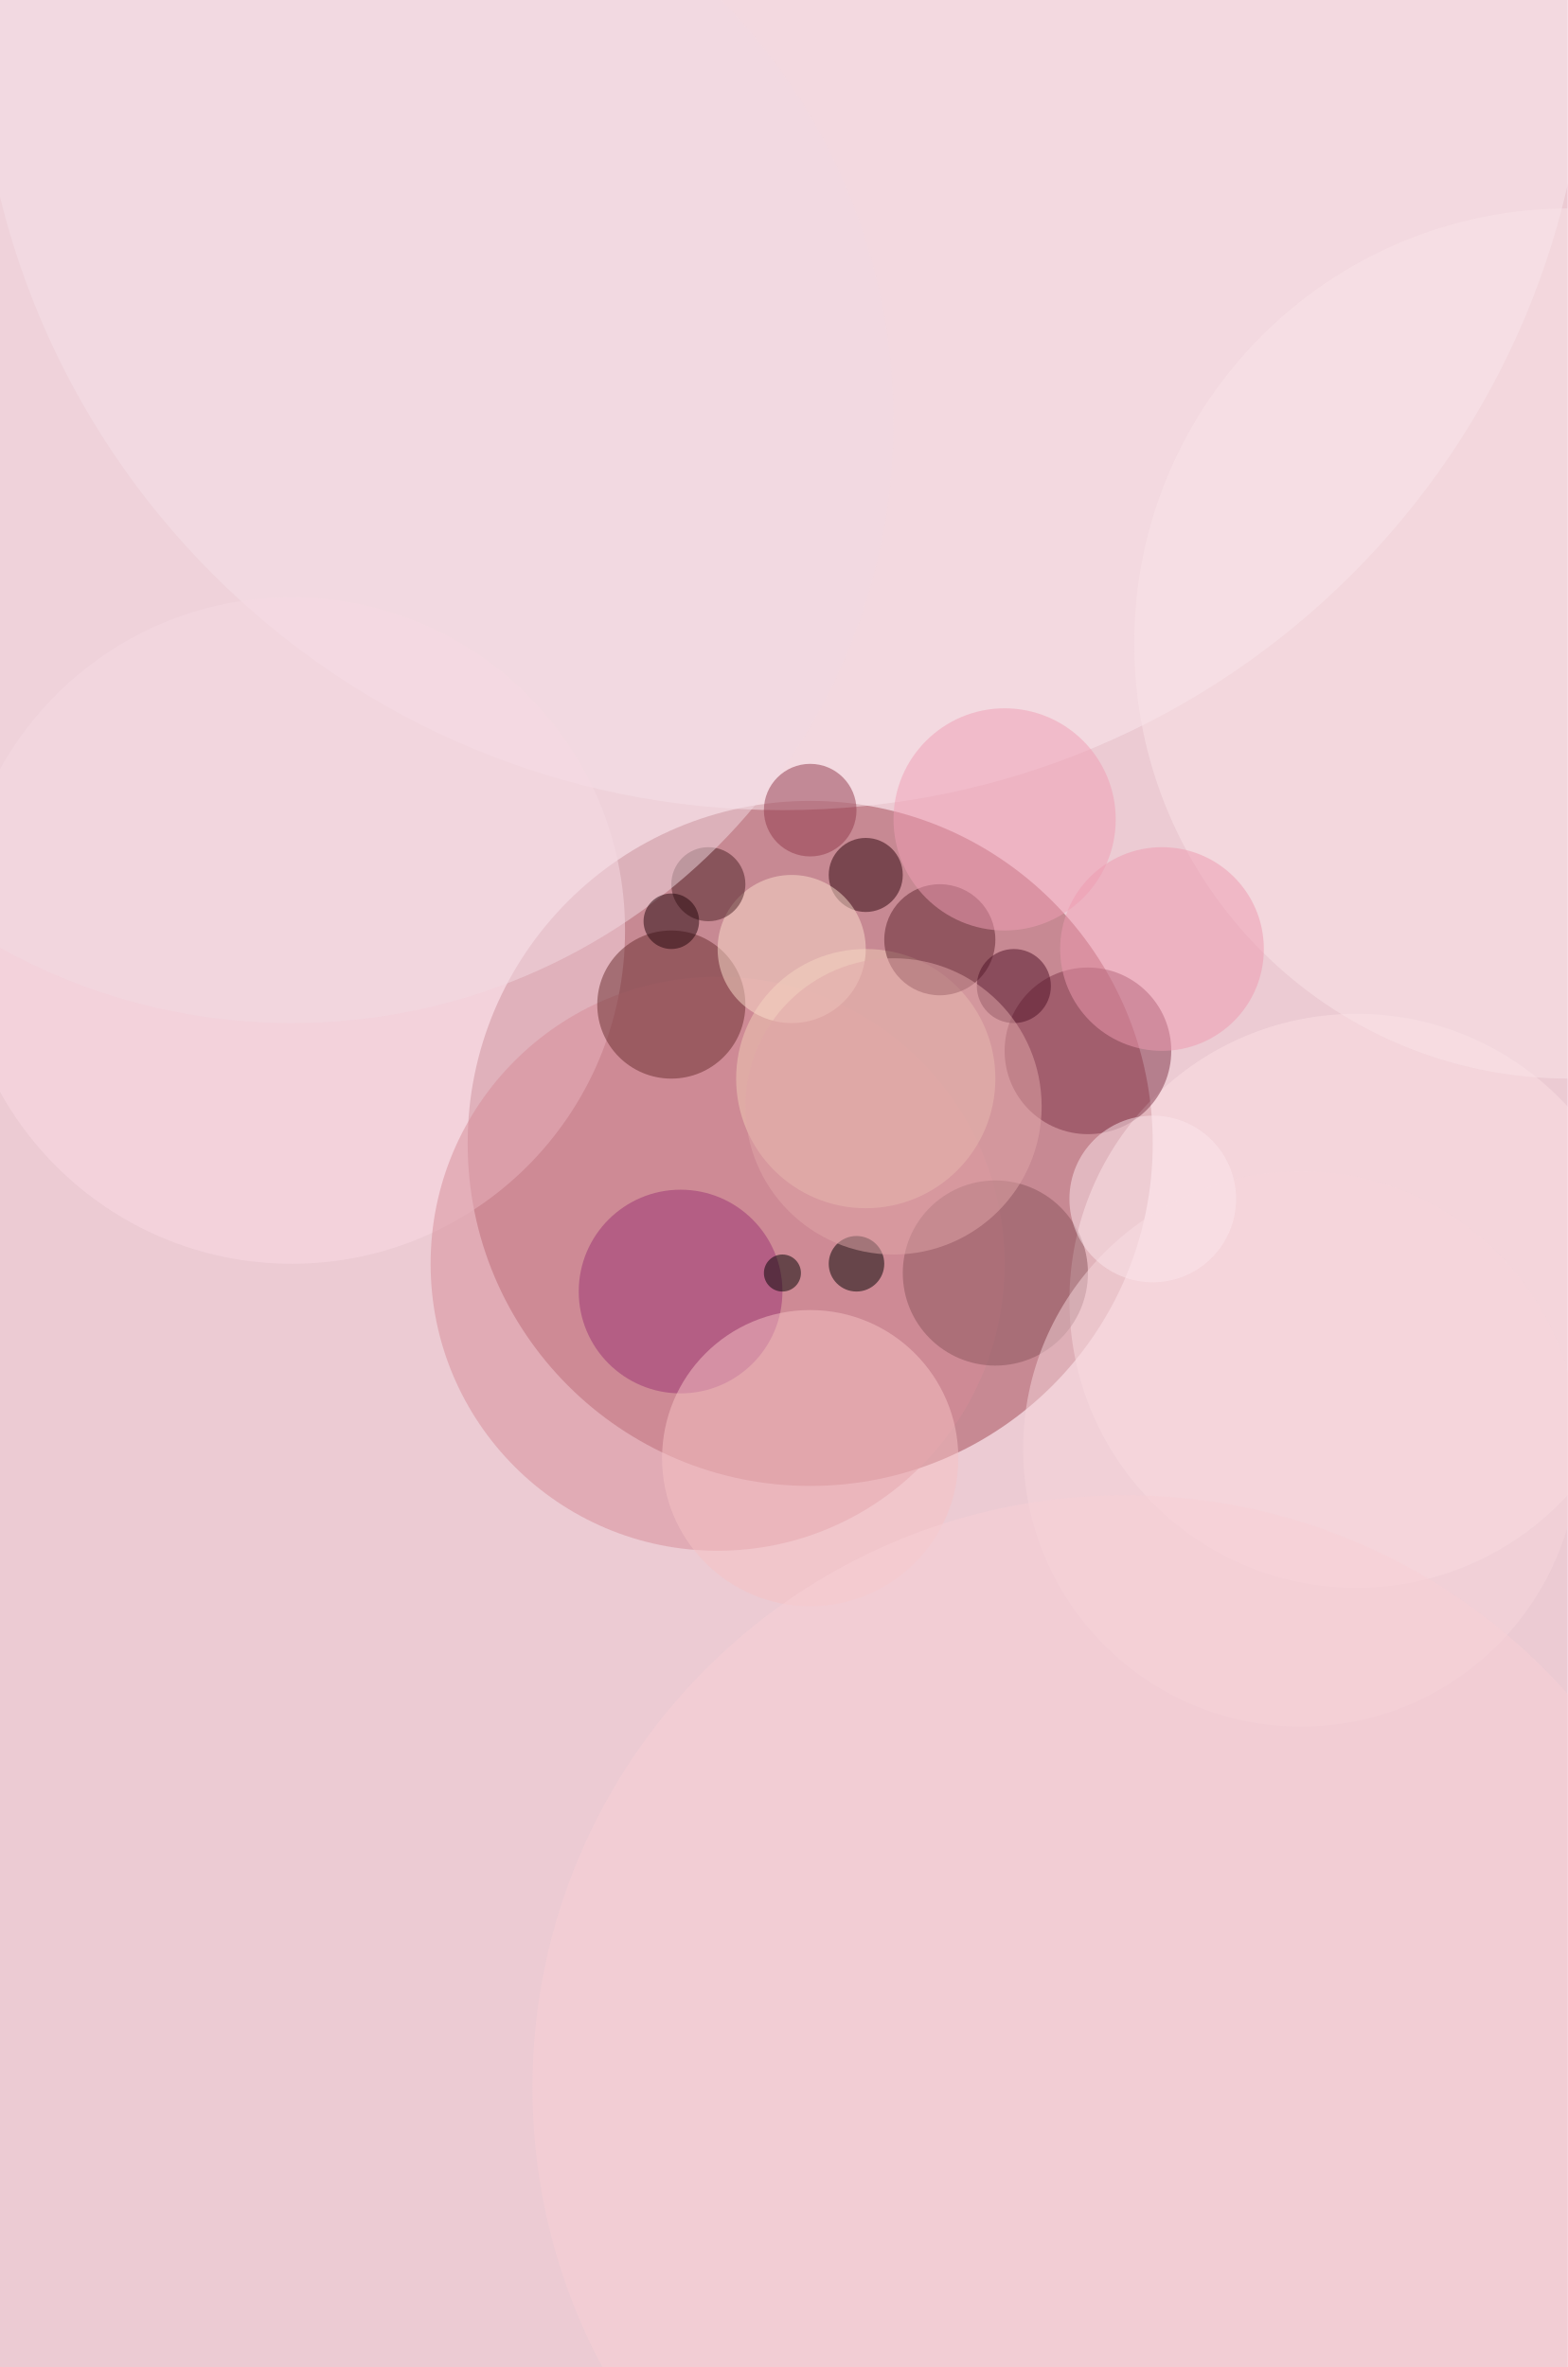
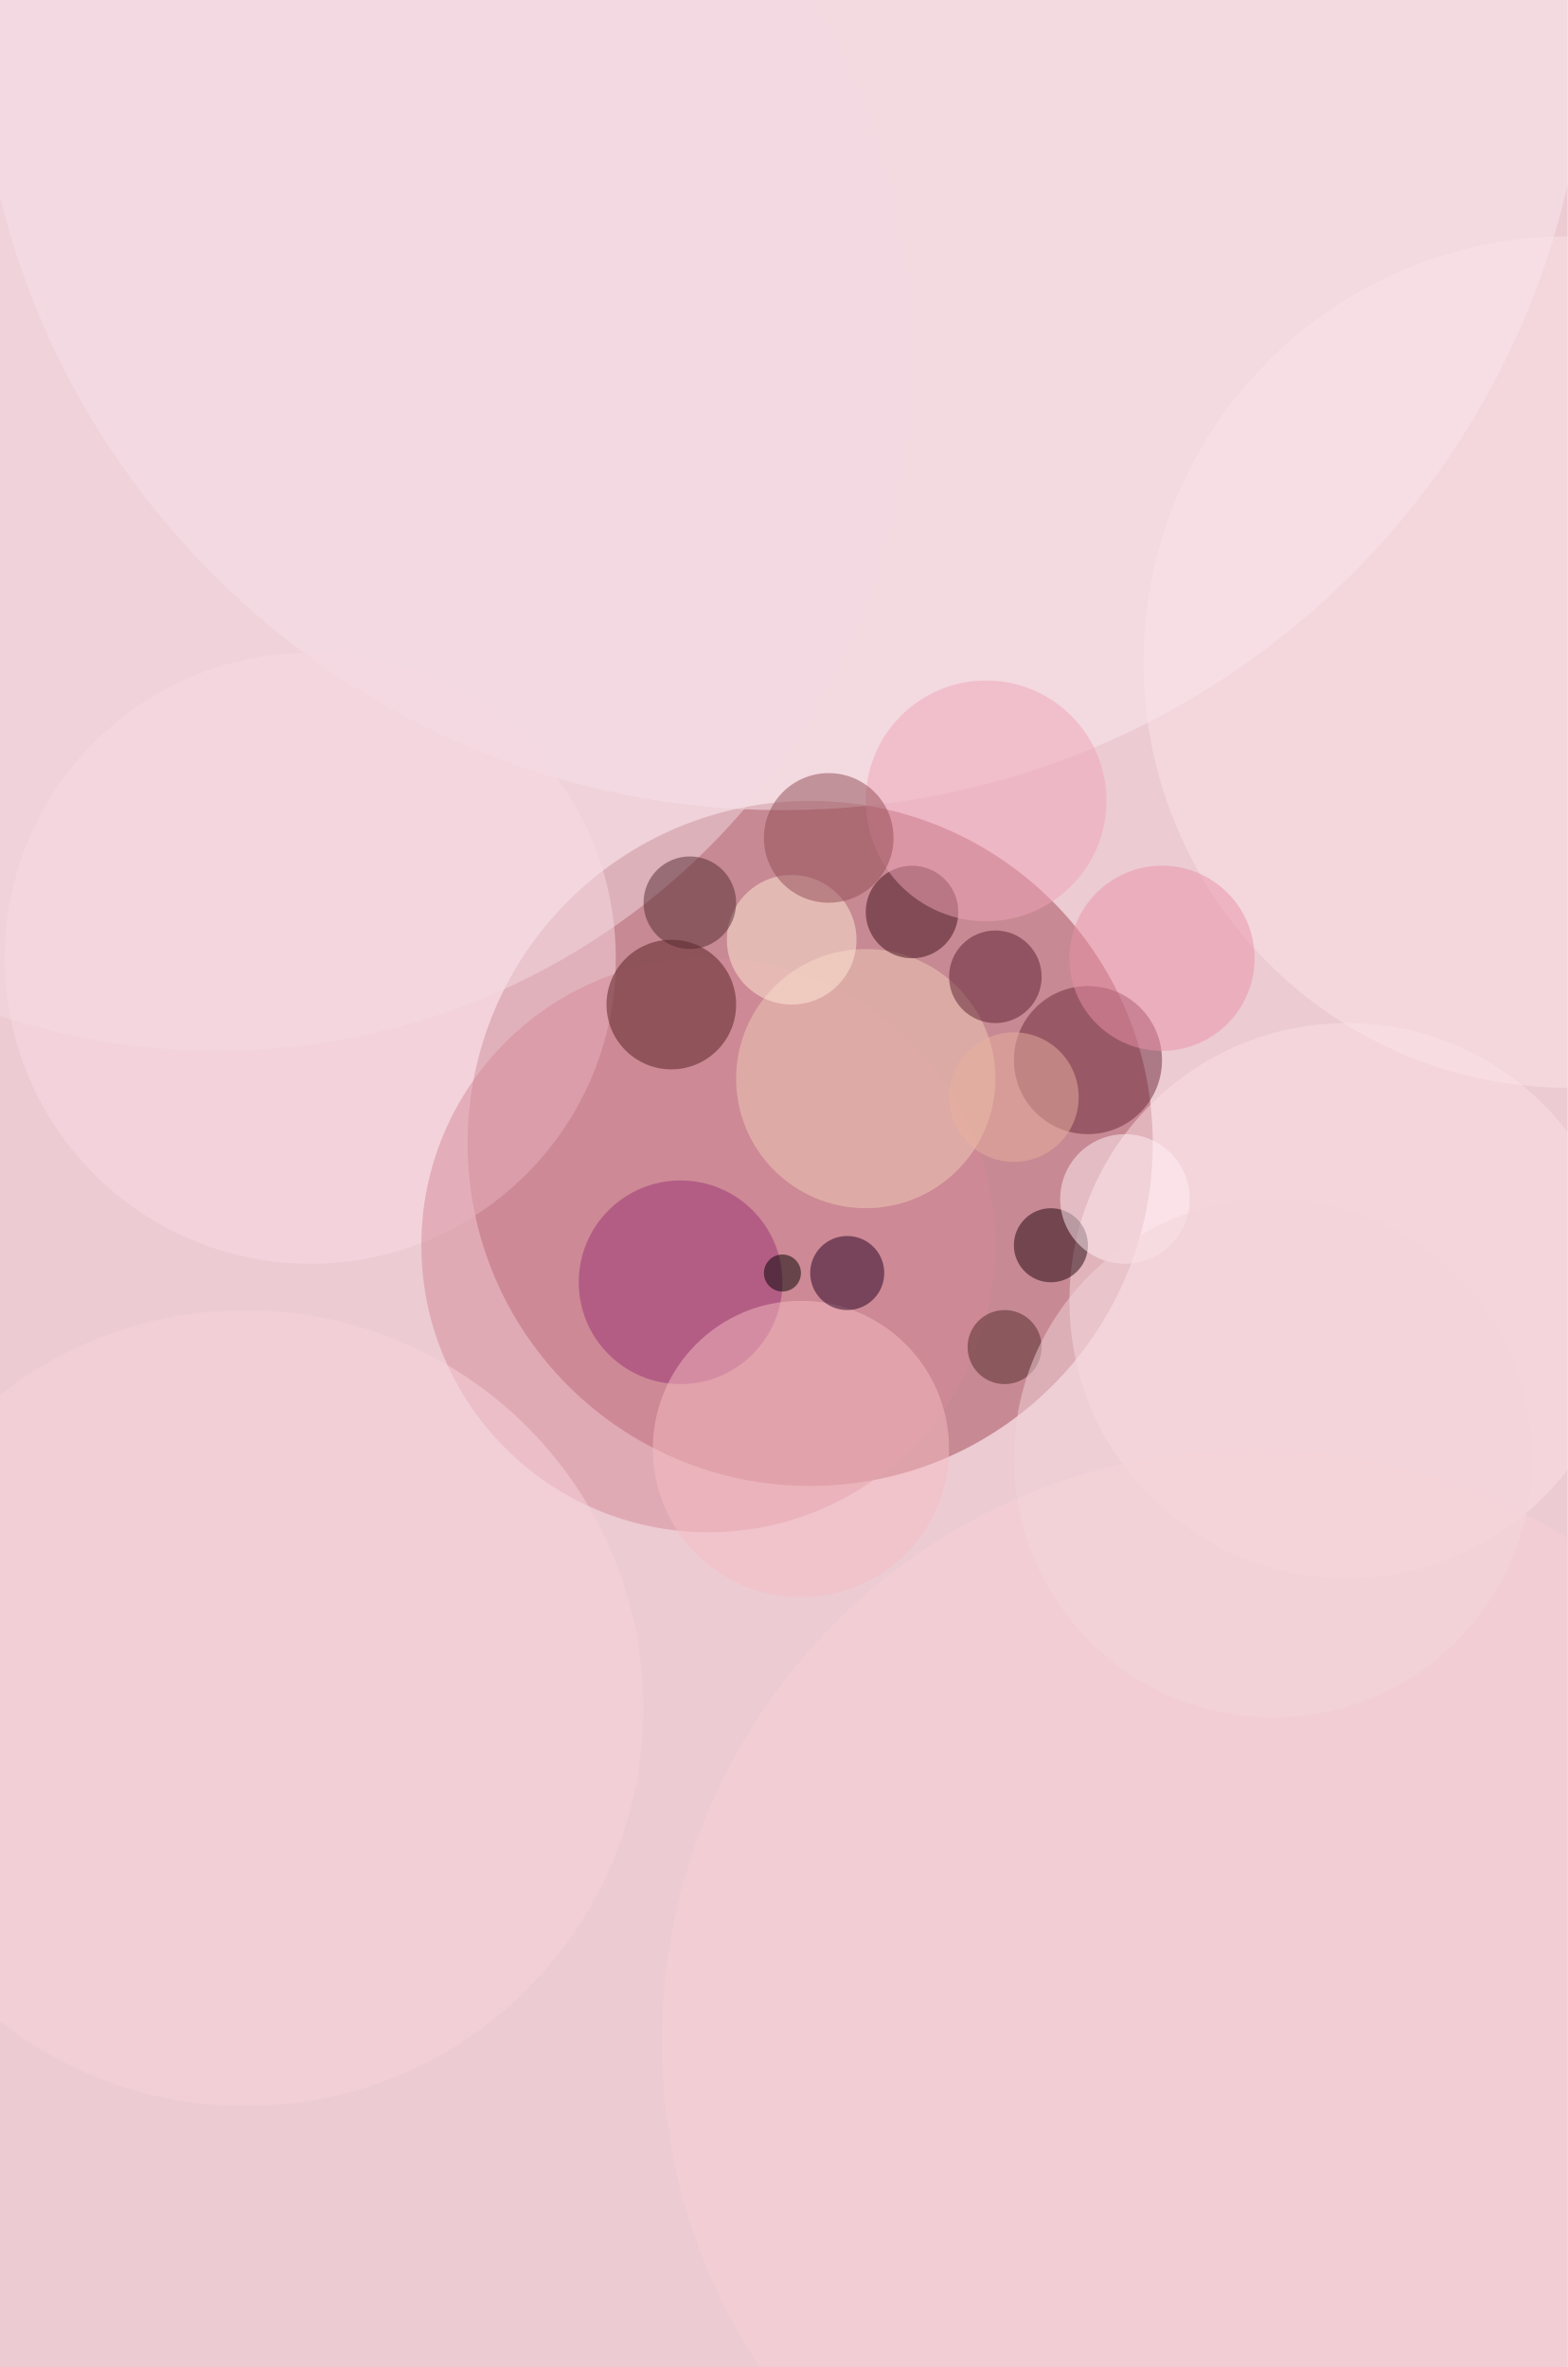
<svg xmlns="http://www.w3.org/2000/svg" width="298" height="450">
  <rect width="100%" height="100%" fill="#b37464" />
  <g fill-opacity=".5" transform="translate(.9 .9)scale(1.76)">
-     <circle cx="88" cy="110" r="182" fill="#fff" />
-     <circle cx="90" cy="119" r="182" fill="#ffddf5" />
+     <circle cx="136" cy="92" r="221" fill="#fff" />
+     <circle cx="90" cy="76" r="221" fill="#ffddf5" />
    <circle cx="87" cy="123" r="37" fill="#a24954" />
    <circle cx="84" r="87" fill="#fbe8ef" />
-     <circle cx="146" cy="140" r="31" fill="#fde1e4" />
-     <circle cx="31" cy="100" r="36" fill="#fadbe4" />
-     <circle cx="77" cy="136" r="31" fill="#d68c99" />
-     <circle cx="72" cy="108" r="8" fill="#682d2e" />
-     <circle cx="117" cy="113" r="9" fill="#7e3548" />
-     <circle cx="73" cy="139" r="11" fill="#9a3374" />
-     <circle cx="87" cy="157" r="16" fill="#f6c2c4" />
-     <circle cx="93" cy="116" r="14" fill="#f0ccb7" />
-     <circle cx="101" cy="101" r="6" fill="#5f242f" />
-     <circle cx="169" cy="69" r="47" fill="#fae4e8" />
-     <circle cx="107" cy="137" r="10" fill="#8b555d" />
-     <circle cx="108" cy="88" r="12" fill="#f19fb4" />
-     <circle cx="93" cy="94" r="4" fill="#2c050c" />
-     <circle cx="92" cy="136" r="3" />
-     <circle cx="85" cy="102" r="8" fill="#fcdecd" />
-     <circle cx="125" cy="102" r="11" fill="#ee9bb1" />
-     <circle cx="76" cy="95" r="4" fill="#4a2125" />
-     <circle cx="31" cy="45" r="65" fill="#f3dae2" />
-     <circle cx="87" cy="87" r="5" fill="#923a4c" />
-     <circle cx="140" cy="156" r="30" fill="#f6d6dc" />
+     <circle cx="145" cy="140" r="30" fill="#fde1e4" />
+     <circle cx="117" cy="114" r="8" fill="#6c293a" />
+     <circle cx="33" cy="103" r="33" fill="#fadae4" />
+     <circle cx="76" cy="134" r="31" fill="#d58b98" />
+     <circle cx="72" cy="108" r="7" fill="#561f21" />
+     <circle cx="73" cy="138" r="11" fill="#9a3276" />
+     <circle cx="86" cy="156" r="16" fill="#f6bcc2" />
+     <circle cx="93" cy="116" r="14" fill="#f1ccb8" />
+     <circle cx="98" cy="98" r="5" fill="#400e19" />
+     <circle cx="169" cy="71" r="46" fill="#fbe4e8" />
+     <circle cx="106" cy="86" r="13" fill="#f1a4b8" />
+     <circle cx="113" cy="134" r="4" fill="#20020c" />
+     <circle cx="91" cy="137" r="4" fill="#202" />
+     <circle cx="23" cy="38" r="75" fill="#f4dae3" />
+     <circle cx="107" cy="105" r="5" fill="#5d1f31" />
+     <circle cx="85" cy="101" r="7" fill="#ffebd7" />
+     <circle cx="74" cy="97" r="5" fill="#552a31" />
+     <circle cx="89" cy="90" r="7" fill="#924c55" />
+     <circle cx="125" cy="103" r="10" fill="#eb92a9" />
+     <circle cx="135" cy="220" r="64" fill="#f9d2d7" />
+     <circle cx="108" cy="145" r="4" fill="#51282a" />
+     <circle cx="26" cy="184" r="43" fill="#f8d3db" />
+     <circle cx="121" cy="129" r="7" fill="#fff1f6" />
    <circle cx="84" cy="137" r="2" />
-     <circle cx="109" cy="106" r="4" fill="#4e1127" />
-     <circle cx="121" cy="225" r="64" fill="#f9d1d6" />
-     <circle cx="72" cy="99" r="3" fill="#22040b" />
-     <circle cx="96" cy="119" r="16" fill="#e1a7a8" />
-     <circle cx="124" cy="129" r="9" fill="#fce7ec" />
+     <circle cx="137" cy="157" r="28" fill="#f3d5db" />
+     <circle cx="109" cy="118" r="7" fill="#e8b09e" />
  </g>
</svg>
